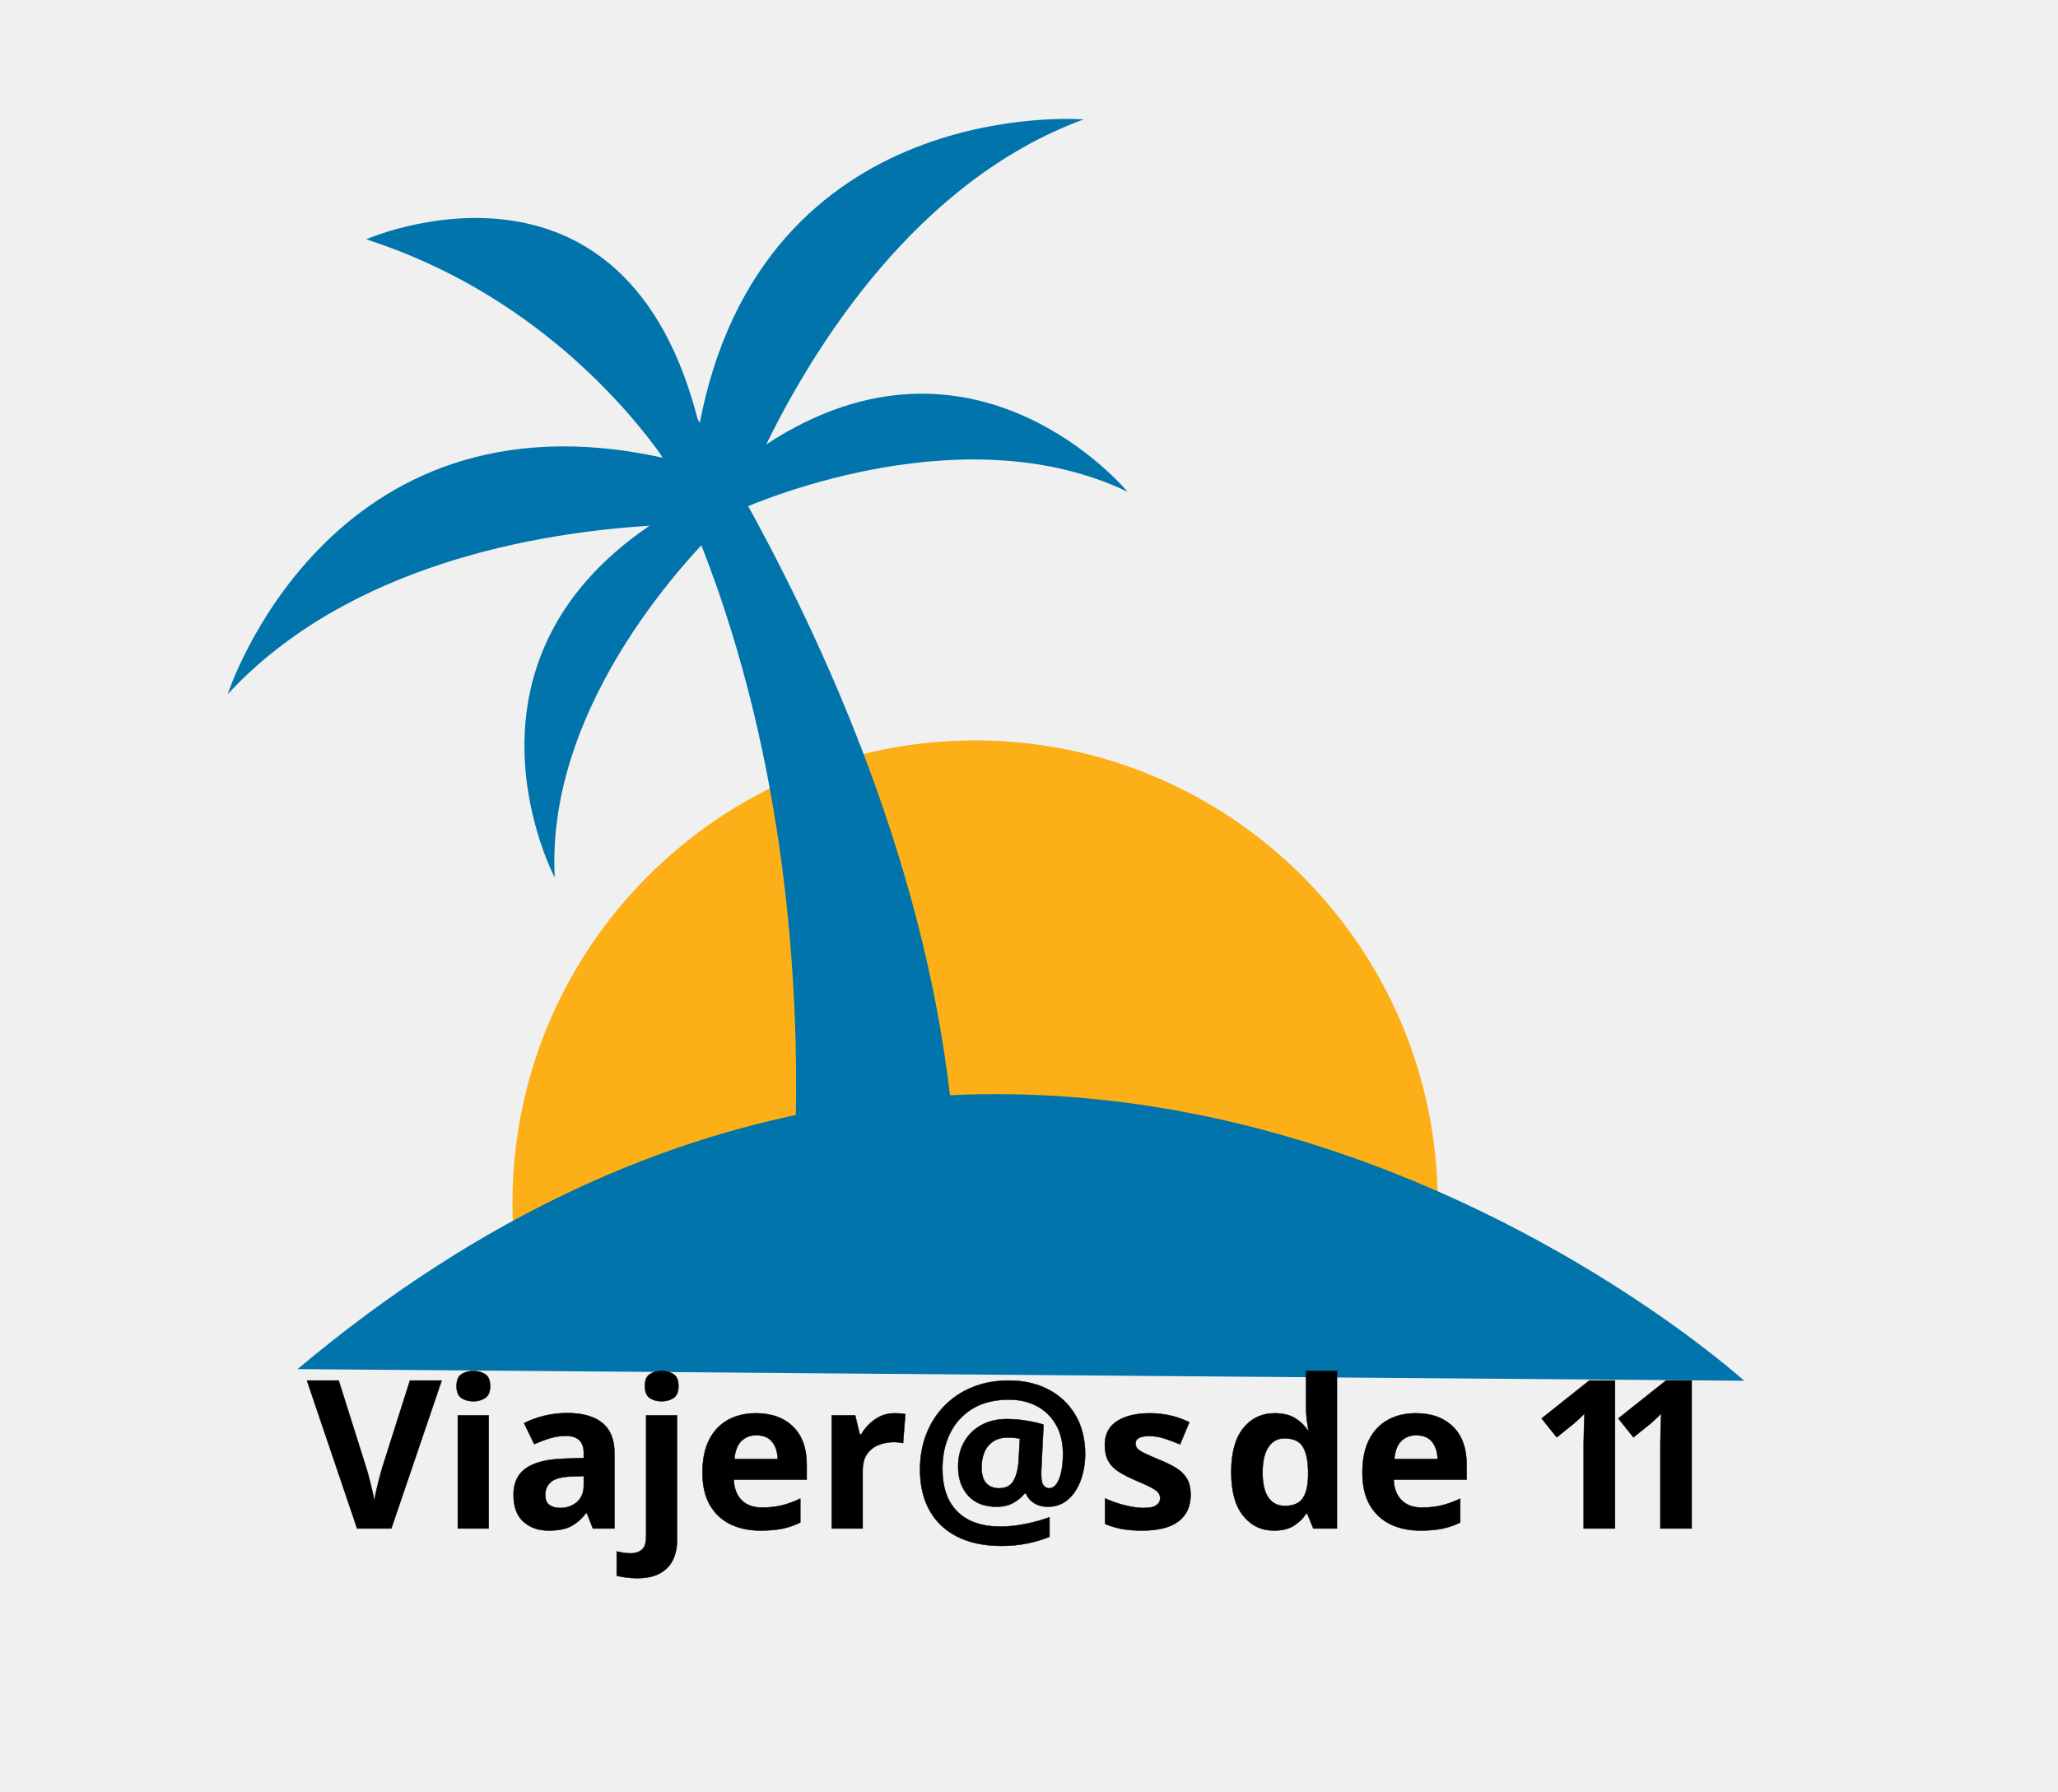
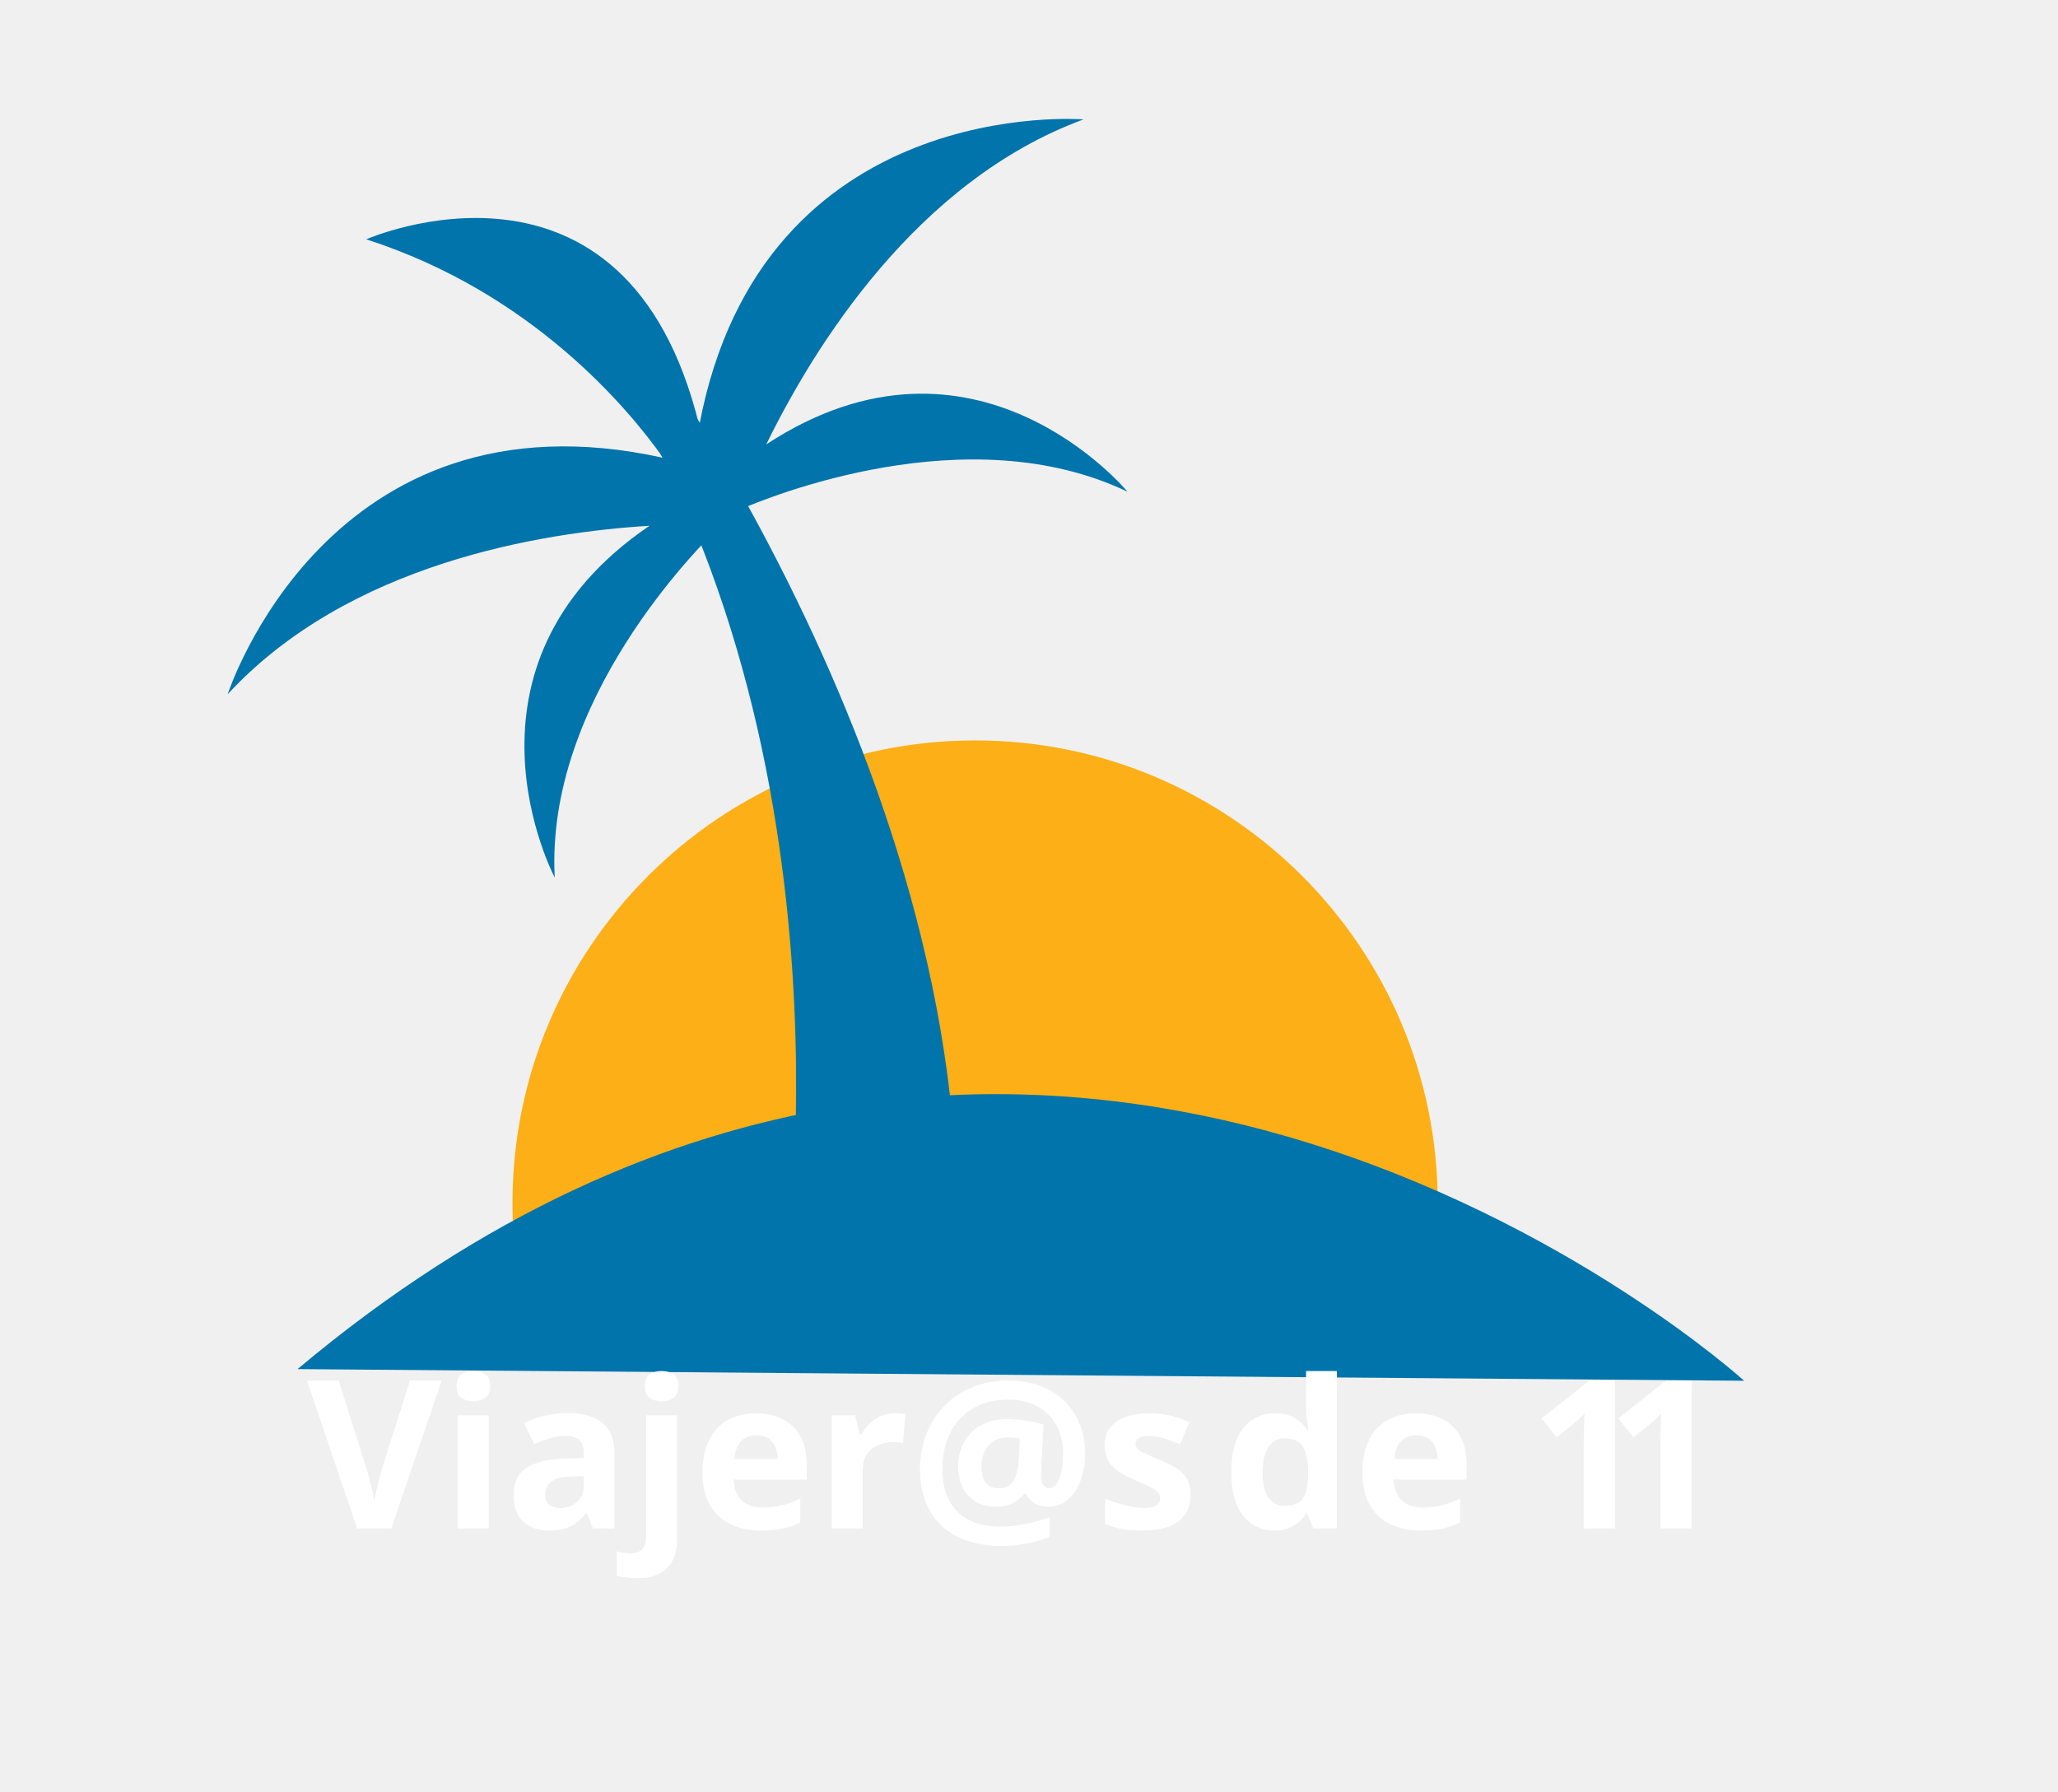
<svg xmlns="http://www.w3.org/2000/svg" width="100%" height="100%" viewBox="0 0 3684 3208" version="1.1" xml:space="preserve" style="fill-rule:evenodd;clip-rule:evenodd;stroke-linejoin:round;stroke-miterlimit:10;">
  <rect id="Mesa-de-trabajo1" x="0" y="0" width="3683.633" height="3207.317" style="fill:none;" />
  <g>
    <g>
      <path d="M934.781,2323.043c-11.392,-54.655 -17.39,-111.356 -17.39,-169.442c0,-457.071 371.067,-828.117 828.126,-828.117c457.047,0 828.117,371.046 828.117,828.117c0,58.087 -6.011,114.787 -17.399,169.442l-1621.454,0Z" style="fill:#fcaf16;" />
      <path d="M3122.178,2471.826c0,0 -1255.732,-1140.451 -2589.569,-20.859l2589.569,20.859Z" style="fill:#0074ab;" />
      <path d="M1406.819,2262.258c0,0 145.139,-992.817 -381.025,-1706.397l53.478,-56.199c0,0 672.089,859.245 632.56,1758.689c0,0 -110.127,47.952 -305.013,3.908" style="fill:#0074ab;" />
      <path d="M1251.709,761.836c112.092,-595.291 687.953,-548.067 687.953,-548.067c-299.014,109.972 -482.523,407.002 -567.963,581.764c374.416,-245.432 646.686,84.77 646.686,84.77c-285.451,-136.834 -642.002,9.034 -698.631,33.889c-13.682,9.189 -22.023,19.263 -27.58,24.58c-44.67,42.756 -316.092,316.126 -299.139,632.239c0,0 -200.581,-378.06 169.618,-629.79c-194.146,11.926 -538.862,67.527 -755.045,301.535c-0,0 179.038,-555.81 779.416,-423.218c-60.47,-85.678 -233.143,-295.202 -531.49,-391.121c0,0 465.388,-204.612 596.174,333.417" style="fill:#0074ab;" />
    </g>
-     <text x="549.531px" y="2736.255px" style="font-family:'ClarikaGrotesque-Black', 'Clarika Grotesque';font-weight:900;font-size:370.868px;stroke:#000;stroke-width:0.77px;">Viajer@s <tspan x="2187.385px " y="2736.255px ">d</tspan>e 1<tspan x="2875.058px " y="2736.255px ">1</tspan>
+     <text x="549.531px" y="2736.255px" style="font-family:'ClarikaGrotesque-Black', 'Clarika Grotesque';font-weight:900;font-size:370.868px;fill:#ffffff;stroke:none;">Viajer@s <tspan x="2187.385px " y="2736.255px ">d</tspan>e 1<tspan x="2875.058px " y="2736.255px ">1</tspan>
    </text>
  </g>
</svg>
